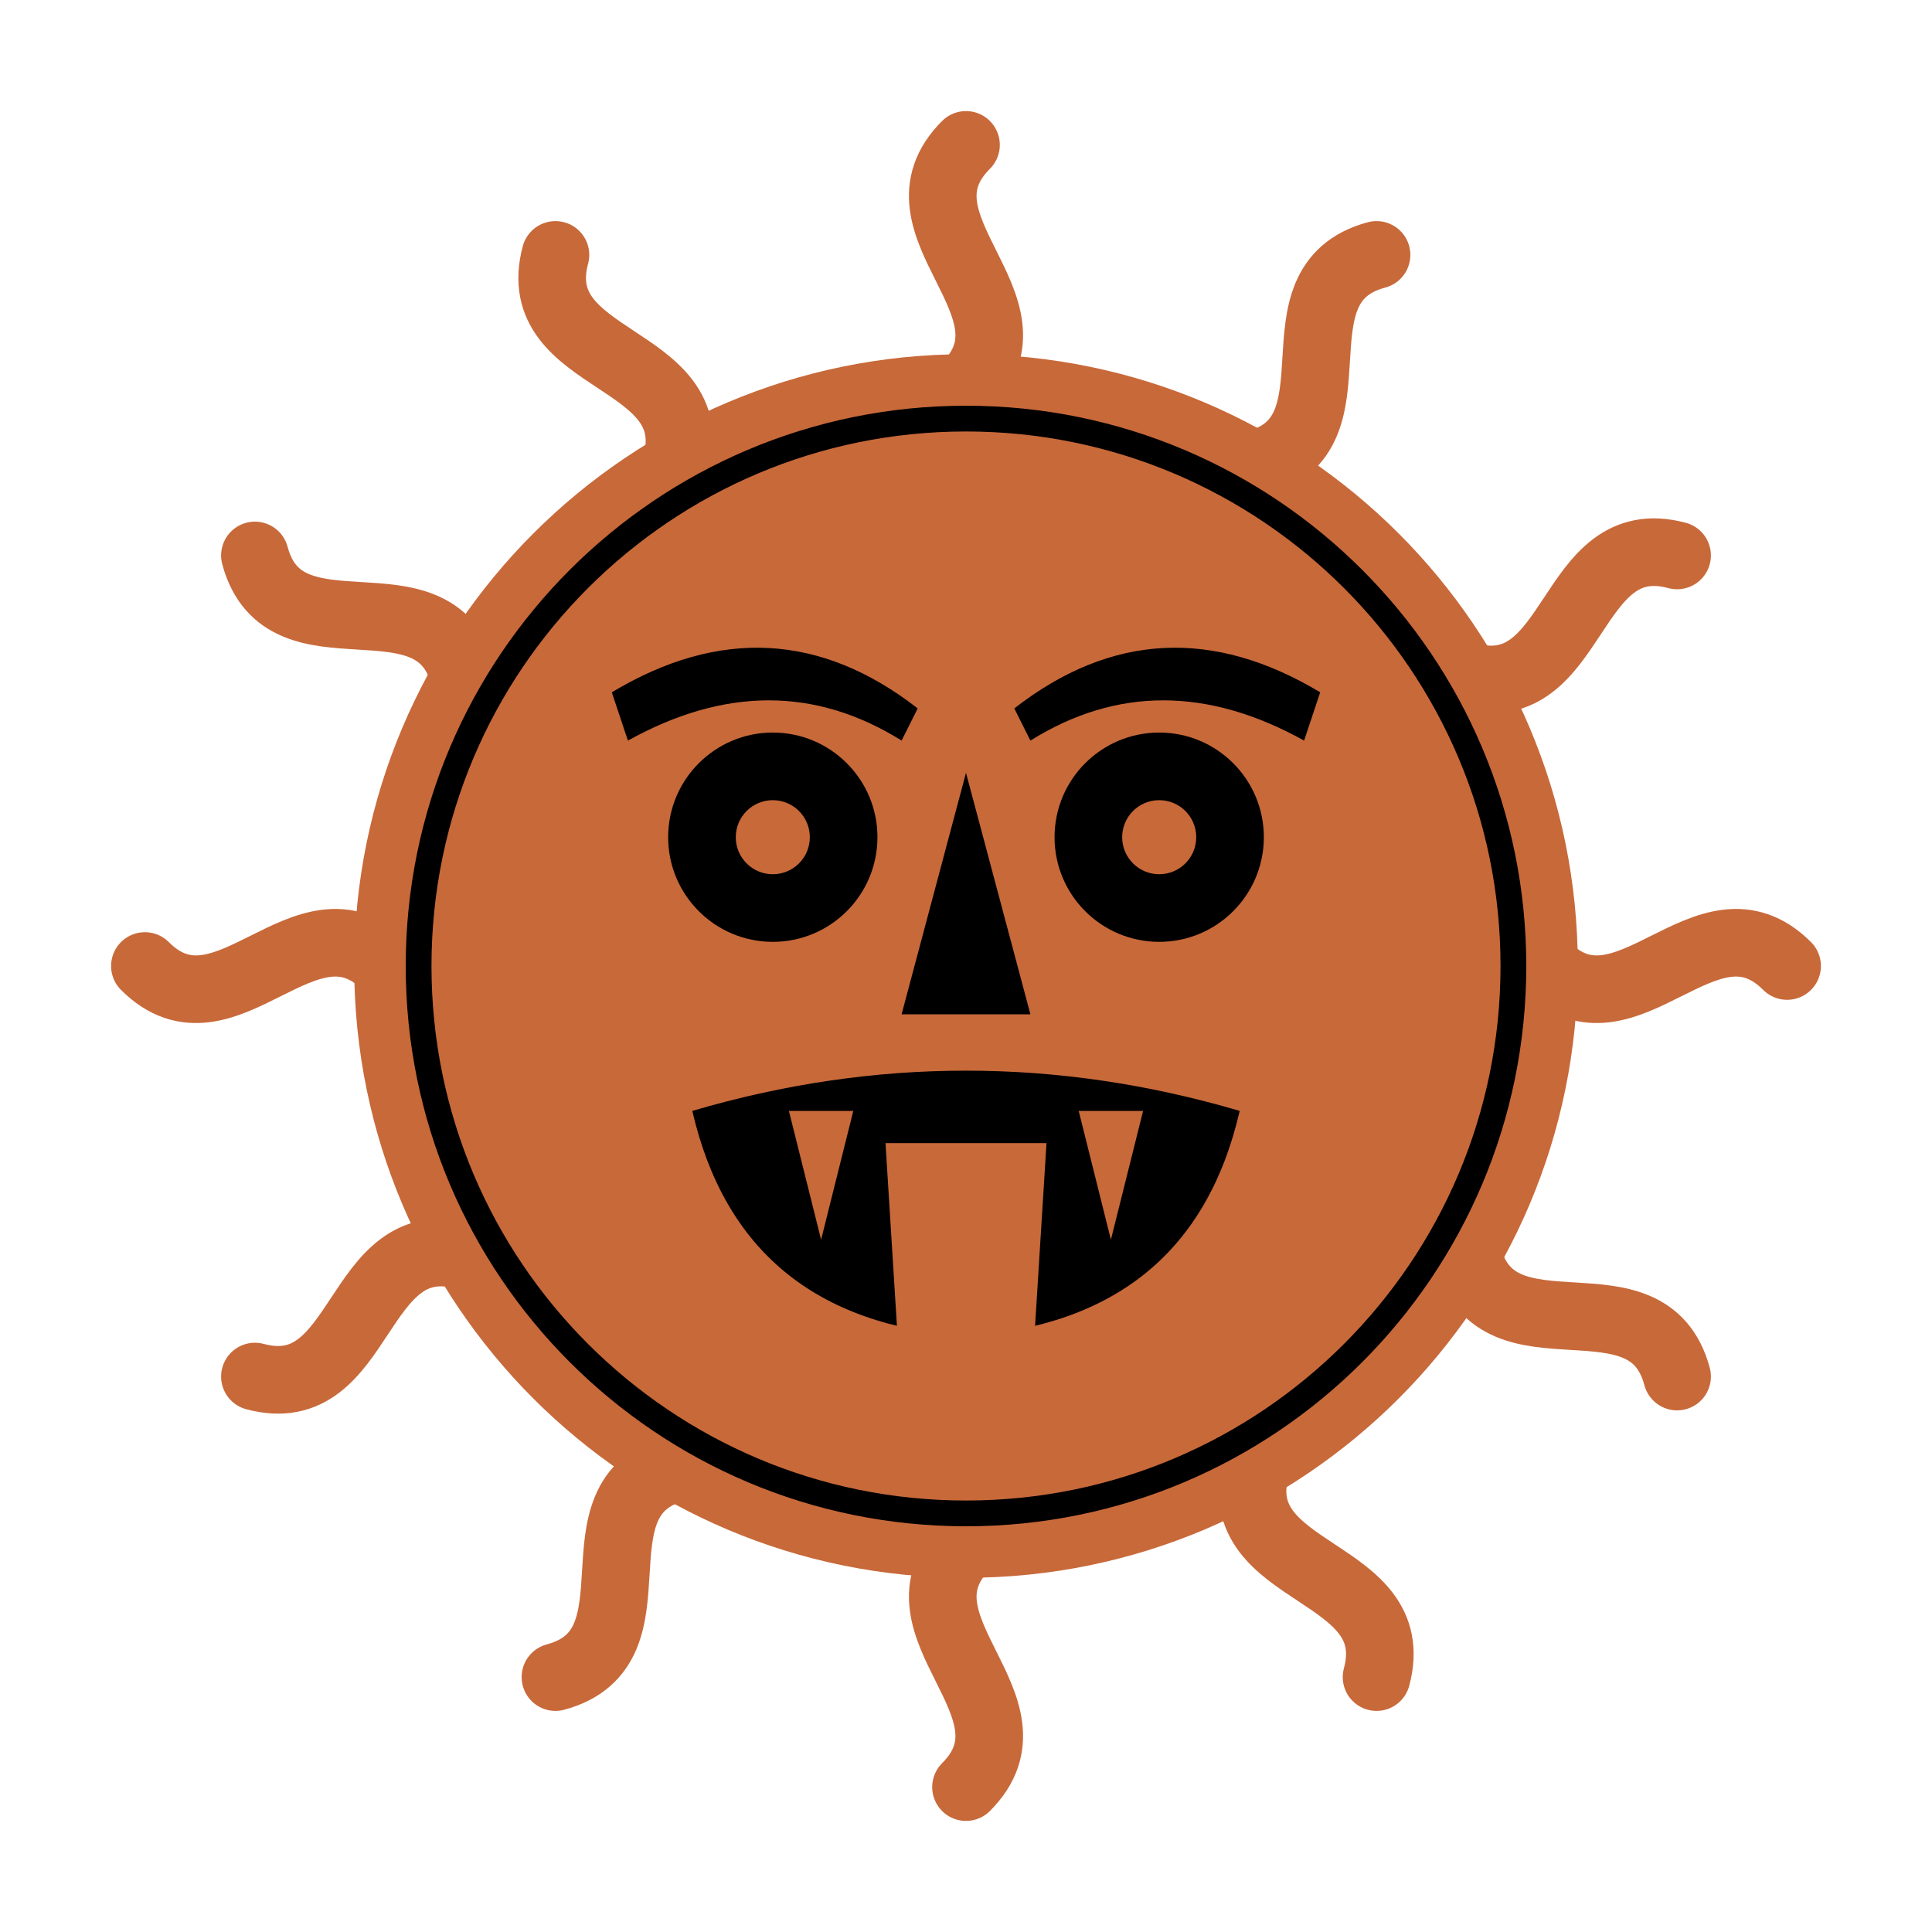
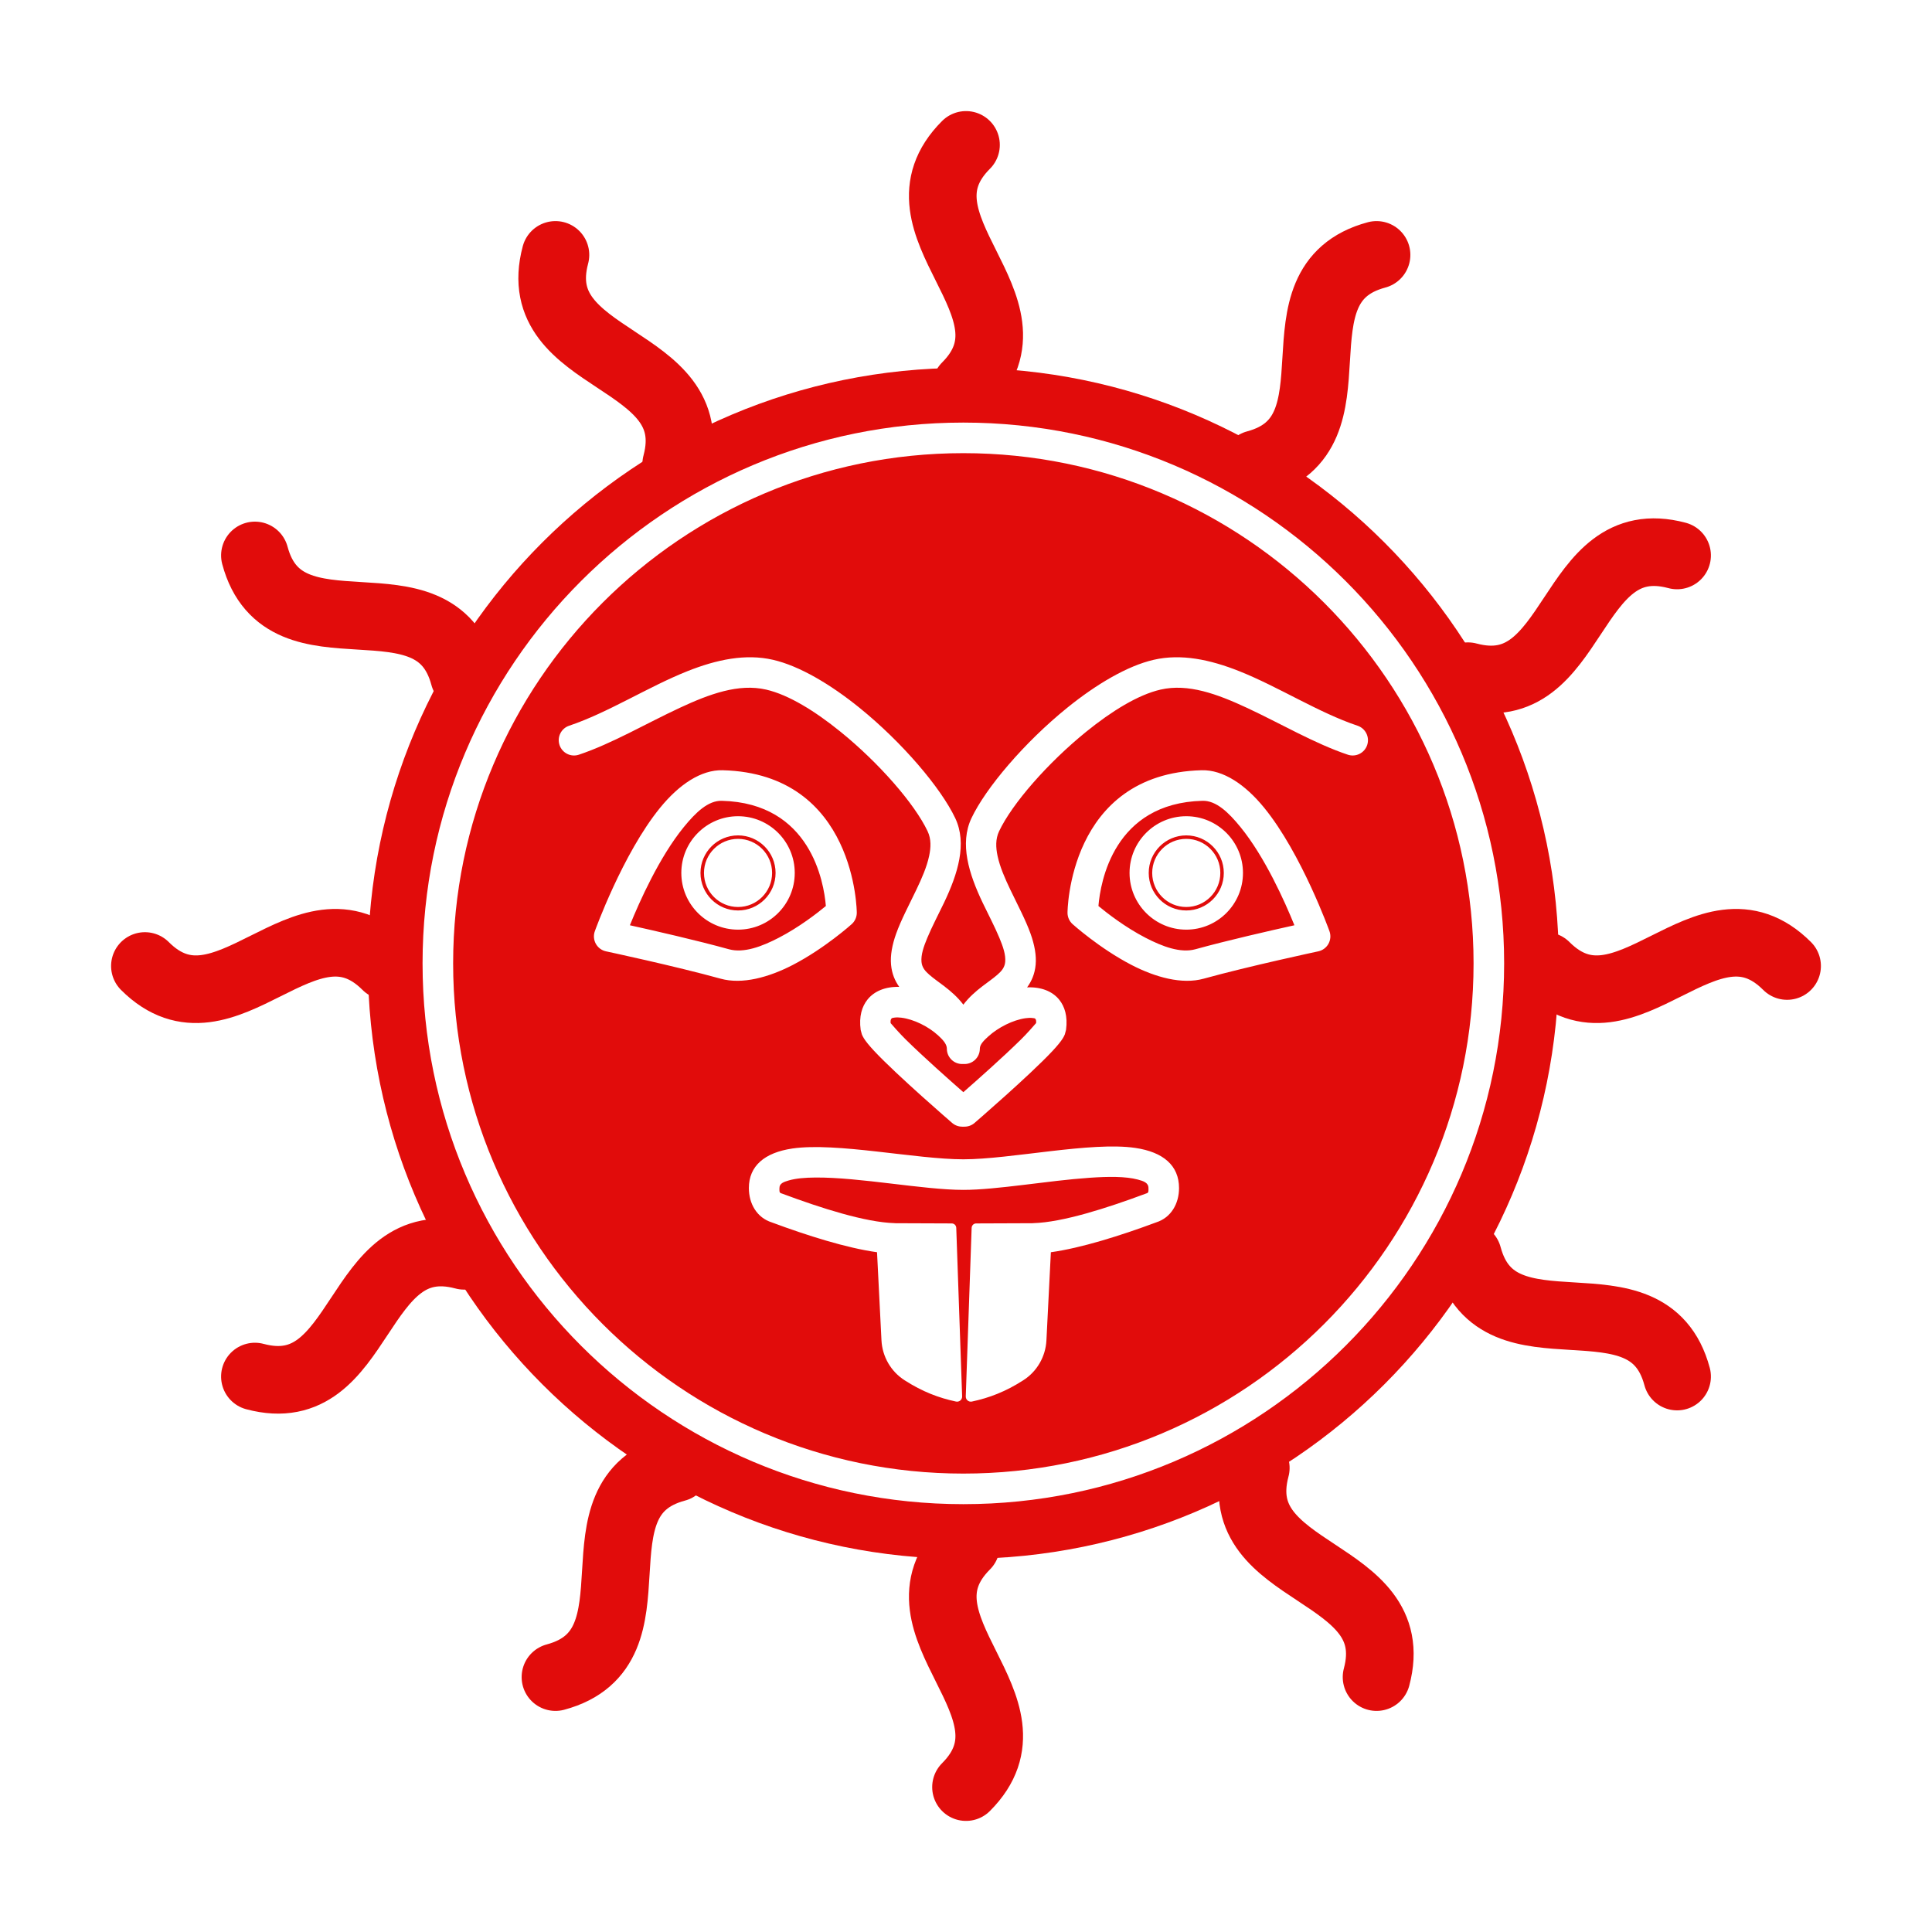
- <svg xmlns="http://www.w3.org/2000/svg" viewBox="-60 -60 120 120">
-   <g fill="none" stroke="#C8693A" stroke-width="4.2" stroke-linecap="round">
-     <path id="s" d="M0 -36 C 5 -41, -5 -46, 0 -51" />
-     <use href="#s" transform="rotate(30)" />
-     <use href="#s" transform="rotate(60)" />
-     <use href="#s" transform="rotate(90)" />
-     <use href="#s" transform="rotate(120)" />
-     <use href="#s" transform="rotate(150)" />
-     <use href="#s" transform="rotate(180)" />
-     <use href="#s" transform="rotate(210)" />
-     <use href="#s" transform="rotate(240)" />
-     <use href="#s" transform="rotate(270)" />
-     <use href="#s" transform="rotate(300)" />
-     <use href="#s" transform="rotate(330)" />
-   </g>
-   <circle r="38" fill="#C8693A" />
-   <circle r="34" fill="none" stroke="#000" stroke-width="1.6" />
-   <g fill="#000">
-     <circle cx="-12" cy="-8" r="6.5" />
-     <circle cx="12" cy="-8" r="6.5" />
-     <path d="M-22 -17 Q -12 -23 -3 -16 L -4 -14 Q -12 -19 -21 -14 Z" />
-     <path d="M22 -17 Q 12 -23 3 -16 L 4 -14 Q 12 -19 21 -14 Z" />
-     <path d="M0 -12 L -4 3 L 4 3 Z" />
-     <path d="M-17 9 Q 0 4 17 9 Q 14 22 0 23 Q -14 22 -17 9 Z" />
-   </g>
-   <g fill="#C8693A">
-     <circle cx="-12" cy="-8" r="2.3" />
-     <circle cx="12" cy="-8" r="2.3" />
-     <path d="M-11 9 L -7 9 L -9 17 Z" />
-     <path d="M11 9 L 7 9 L 9 17 Z" />
-     <path d="M-5 11 L 5 11 L 4 27 Q 0 31 -4 27 Z" />
+ <svg xmlns="http://www.w3.org/2000/svg" xmlns:ns1="https://www.affinity.studio/" width="100%" height="100%" viewBox="0 0 120 120" version="1.1" xml:space="preserve" style="fill-rule:evenodd;clip-rule:evenodd;stroke-linecap:round;">
+   <g transform="matrix(1,0,0,1,0,-1944)">
+     <g id="Artboard1" transform="matrix(1,0,0,1,0,1944)">
+       <rect x="0" y="0" width="120" height="120" style="fill:none;" />
+       <g transform="matrix(1,0,0,1,60,60)">
+         <path id="s" d="M0,-36C5,-41 -5,-46 0,-51" style="fill:none;fill-rule:nonzero;stroke:rgb(225,12,11);stroke-width:4.2px;" />
+         <g id="s1" ns1:id="s" transform="matrix(0.866025,0.5,-0.5,0.866025,0,0)">
+           <path d="M0,-36C5,-41 -5,-46 0,-51" style="fill:none;fill-rule:nonzero;stroke:rgb(225,12,11);stroke-width:4.2px;" />
+         </g>
+         <g id="s2" ns1:id="s" transform="matrix(0.5,0.866025,-0.866025,0.5,0,0)">
+           <path d="M0,-36C5,-41 -5,-46 0,-51" style="fill:none;fill-rule:nonzero;stroke:rgb(225,12,11);stroke-width:4.2px;" />
+         </g>
+         <g id="s3" ns1:id="s" transform="matrix(-0,1,-1,-0,0,0)">
+           <path d="M0,-36C5,-41 -5,-46 0,-51" style="fill:none;fill-rule:nonzero;stroke:rgb(225,12,11);stroke-width:4.2px;" />
+         </g>
+         <g id="s4" ns1:id="s" transform="matrix(-0.5,0.866025,-0.866025,-0.5,0,0)">
+           <path d="M0,-36C5,-41 -5,-46 0,-51" style="fill:none;fill-rule:nonzero;stroke:rgb(225,12,11);stroke-width:4.2px;" />
+         </g>
+         <g id="s5" ns1:id="s" transform="matrix(-0.866025,0.5,-0.5,-0.866025,0,0)">
+           <path d="M0,-36C5,-41 -5,-46 0,-51" style="fill:none;fill-rule:nonzero;stroke:rgb(225,12,11);stroke-width:4.2px;" />
+         </g>
+         <g id="s6" ns1:id="s" transform="matrix(-1,-0,0,-1,0,0)">
+           <path d="M0,-36C5,-41 -5,-46 0,-51" style="fill:none;fill-rule:nonzero;stroke:rgb(225,12,11);stroke-width:4.2px;" />
+         </g>
+         <g id="s7" ns1:id="s" transform="matrix(-0.866025,-0.5,0.5,-0.866025,0,0)">
+           <path d="M0,-36C5,-41 -5,-46 0,-51" style="fill:none;fill-rule:nonzero;stroke:rgb(225,12,11);stroke-width:4.2px;" />
+         </g>
+         <g id="s8" ns1:id="s" transform="matrix(-0.5,-0.866025,0.866025,-0.5,0,0)">
+           <path d="M0,-36C5,-41 -5,-46 0,-51" style="fill:none;fill-rule:nonzero;stroke:rgb(225,12,11);stroke-width:4.2px;" />
+         </g>
+         <g id="s9" ns1:id="s" transform="matrix(0,-1,1,0,0,0)">
+           <path d="M0,-36C5,-41 -5,-46 0,-51" style="fill:none;fill-rule:nonzero;stroke:rgb(225,12,11);stroke-width:4.2px;" />
+         </g>
+         <g id="s10" ns1:id="s" transform="matrix(0.5,-0.866025,0.866025,0.5,0,0)">
+           <path d="M0,-36C5,-41 -5,-46 0,-51" style="fill:none;fill-rule:nonzero;stroke:rgb(225,12,11);stroke-width:4.2px;" />
+         </g>
+         <g id="s11" ns1:id="s" transform="matrix(0.866025,-0.5,0.5,0.866025,0,0)">
+           <path d="M0,-36C5,-41 -5,-46 0,-51" style="fill:none;fill-rule:nonzero;stroke:rgb(225,12,11);stroke-width:4.2px;" />
+         </g>
+       </g>
+       <g transform="matrix(0.158252,0,0,0.158252,-186.4614,309.5702)">
+         <path d="M1556.358,-1811.792C1685.35,-1811.792 1790.075,-1707.067 1790.075,-1578.075C1790.075,-1449.083 1685.35,-1344.358 1556.358,-1344.358C1427.366,-1344.358 1322.641,-1449.083 1322.641,-1578.075C1322.641,-1707.067 1427.366,-1811.792 1556.358,-1811.792ZM1556.358,-1790.327C1439.213,-1790.327 1344.106,-1695.22 1344.106,-1578.075C1344.106,-1460.93 1439.213,-1365.823 1556.358,-1365.823C1673.503,-1365.823 1768.61,-1460.93 1768.61,-1578.075C1768.61,-1695.22 1673.503,-1790.327 1556.358,-1790.327ZM1556.358,-1778.327C1666.88,-1778.327 1756.61,-1688.597 1756.61,-1578.075C1756.61,-1467.553 1666.88,-1377.823 1556.358,-1377.823C1445.836,-1377.823 1356.106,-1467.553 1356.106,-1578.075C1356.106,-1688.597 1445.836,-1778.327 1556.358,-1778.327ZM1411.711,-1590.681C1411.13,-1589.052 1411.28,-1587.252 1412.122,-1585.742C1412.965,-1584.231 1414.418,-1583.158 1416.109,-1582.797C1416.109,-1582.797 1443.259,-1577.003 1461.114,-1572.06C1469.596,-1569.712 1480.018,-1572.605 1489.369,-1577.435C1501.955,-1583.936 1512.55,-1593.485 1512.55,-1593.485C1513.813,-1594.623 1514.534,-1596.245 1514.533,-1597.945C1514.533,-1597.945 1514.382,-1652.549 1461.856,-1653.877C1453.403,-1654.09 1444.76,-1648.256 1437.327,-1639.135C1422.617,-1621.084 1411.711,-1590.681 1411.711,-1590.681ZM1425.477,-1593.033C1429.25,-1602.337 1437.043,-1619.792 1446.629,-1631.555C1451.343,-1637.338 1456.192,-1642.016 1461.553,-1641.881C1496.419,-1640.999 1501.621,-1609.957 1502.397,-1600.589C1498.996,-1597.773 1491.883,-1592.24 1483.862,-1588.097C1477.343,-1584.729 1470.229,-1581.988 1464.315,-1583.625C1451.812,-1587.086 1434.82,-1590.961 1425.477,-1593.033ZM1467.925,-1635.83C1455.64,-1635.83 1445.665,-1625.856 1445.665,-1613.571C1445.665,-1601.285 1455.64,-1591.311 1467.925,-1591.311C1480.21,-1591.311 1490.184,-1601.285 1490.184,-1613.571C1490.184,-1625.856 1480.21,-1635.83 1467.925,-1635.83ZM1467.925,-1628.307C1476.058,-1628.307 1482.661,-1621.704 1482.661,-1613.571C1482.661,-1605.438 1476.058,-1598.835 1467.925,-1598.835C1459.792,-1598.835 1453.189,-1605.438 1453.189,-1613.571C1453.189,-1621.704 1459.792,-1628.307 1467.925,-1628.307ZM1467.925,-1626.94C1460.546,-1626.94 1454.556,-1620.95 1454.556,-1613.571C1454.556,-1606.192 1460.546,-1600.201 1467.925,-1600.201C1475.304,-1600.201 1481.294,-1606.192 1481.294,-1613.571C1481.294,-1620.95 1475.304,-1626.94 1467.925,-1626.94ZM1556.358,-1561.866C1554.147,-1564.801 1551.488,-1567.097 1548.796,-1569.163C1546.799,-1570.695 1544.784,-1572.063 1543.055,-1573.567C1541.497,-1574.923 1540.144,-1576.349 1539.933,-1578.628C1539.671,-1581.455 1540.778,-1584.635 1542.209,-1588.082C1544.027,-1592.46 1546.5,-1597.121 1548.763,-1601.854C1554.212,-1613.251 1557.899,-1625.094 1553.174,-1635.072C1547.547,-1646.954 1532.384,-1664.804 1515.628,-1678.365C1504.182,-1687.629 1491.981,-1694.844 1481.651,-1697.22C1470.906,-1699.691 1459.577,-1697.34 1448.055,-1692.753C1432.693,-1686.636 1416.898,-1676.462 1401.647,-1671.353C1398.507,-1670.302 1396.812,-1666.898 1397.864,-1663.758C1398.915,-1660.618 1402.319,-1658.923 1405.459,-1659.975C1418.451,-1664.327 1431.854,-1672.223 1445.044,-1678.365C1456.723,-1683.803 1468.154,-1688.01 1478.961,-1685.525C1487.857,-1683.479 1498.222,-1677.015 1508.079,-1669.038C1523.277,-1656.737 1537.224,-1640.714 1542.328,-1629.936C1543.764,-1626.903 1543.653,-1623.594 1542.919,-1620.188C1541.988,-1615.866 1540.038,-1611.423 1537.937,-1607.03C1535.073,-1601.041 1531.921,-1595.147 1529.993,-1589.763C1528.419,-1585.37 1527.641,-1581.228 1527.984,-1577.522C1528.304,-1574.066 1529.468,-1571.271 1531.203,-1568.844C1525.805,-1568.997 1521.329,-1567.191 1518.652,-1563.759C1516.599,-1561.127 1515.331,-1557.327 1516.056,-1551.966L1516.526,-1550.209C1516.709,-1549.752 1516.974,-1549.214 1517.345,-1548.617C1518.074,-1547.444 1519.462,-1545.729 1521.353,-1543.704C1530.307,-1534.122 1551.969,-1515.438 1551.969,-1515.438C1553.059,-1514.499 1554.448,-1513.983 1555.886,-1513.983L1556.829,-1513.983C1558.267,-1513.983 1559.657,-1514.499 1560.746,-1515.438C1560.746,-1515.438 1582.408,-1534.122 1591.362,-1543.704C1593.254,-1545.729 1594.641,-1547.444 1595.37,-1548.617C1595.742,-1549.214 1596.007,-1549.752 1596.189,-1550.209L1596.659,-1551.966C1597.389,-1557.362 1596.097,-1561.151 1594.032,-1563.752C1591.335,-1567.148 1586.818,-1568.898 1581.373,-1568.65C1583.185,-1571.122 1584.404,-1573.973 1584.732,-1577.522C1585.075,-1581.228 1584.297,-1585.37 1582.723,-1589.763C1580.794,-1595.147 1577.642,-1601.041 1574.779,-1607.03C1572.678,-1611.423 1570.727,-1615.866 1569.797,-1620.188C1569.063,-1623.594 1568.951,-1626.903 1570.387,-1629.936C1575.491,-1640.714 1589.438,-1656.737 1604.637,-1669.038C1614.493,-1677.015 1624.859,-1683.479 1633.755,-1685.525C1644.561,-1688.01 1655.993,-1683.803 1667.672,-1678.365C1680.862,-1672.223 1694.264,-1664.327 1707.257,-1659.975C1710.397,-1658.923 1713.8,-1660.618 1714.852,-1663.758C1715.904,-1666.898 1714.208,-1670.302 1711.068,-1671.353C1695.817,-1676.462 1680.022,-1686.636 1664.66,-1692.753C1653.139,-1697.34 1641.81,-1699.691 1631.065,-1697.22C1620.735,-1694.844 1608.534,-1687.629 1597.088,-1678.365C1580.332,-1664.804 1565.169,-1646.954 1559.542,-1635.072C1554.817,-1625.094 1558.503,-1613.251 1563.952,-1601.854C1566.215,-1597.121 1568.689,-1592.46 1570.507,-1588.082C1571.938,-1584.635 1573.044,-1581.455 1572.783,-1578.628C1572.572,-1576.349 1571.219,-1574.923 1569.661,-1573.567C1567.932,-1572.063 1565.917,-1570.695 1563.92,-1569.163C1561.227,-1567.097 1558.569,-1564.801 1556.358,-1561.866ZM1562.845,-1544.869C1563.014,-1546.455 1564.516,-1547.902 1566.159,-1549.402C1570.064,-1552.967 1575.904,-1555.885 1580.807,-1556.559C1581.801,-1556.696 1582.743,-1556.738 1583.592,-1556.615C1583.997,-1556.556 1584.408,-1556.574 1584.634,-1556.29C1584.953,-1555.888 1584.975,-1555.332 1584.904,-1554.63C1584.056,-1553.645 1581.397,-1550.59 1578.942,-1548.172C1571.893,-1541.229 1561.647,-1532.152 1556.358,-1527.525C1551.069,-1532.152 1540.823,-1541.229 1533.774,-1548.172C1531.325,-1550.584 1528.673,-1553.629 1527.819,-1554.623C1527.75,-1555.363 1527.781,-1555.951 1528.114,-1556.378C1528.355,-1556.688 1528.79,-1556.702 1529.224,-1556.773C1530.067,-1556.91 1531.004,-1556.883 1531.991,-1556.761C1536.857,-1556.162 1542.653,-1553.319 1546.528,-1549.735C1548.203,-1548.186 1549.688,-1546.627 1549.868,-1544.919C1549.877,-1544.746 1549.884,-1544.572 1549.889,-1544.395C1549.986,-1541.118 1552.697,-1538.525 1555.975,-1538.574C1556.104,-1538.576 1556.231,-1538.582 1556.358,-1538.592C1556.484,-1538.582 1556.612,-1538.576 1556.74,-1538.574C1560.019,-1538.525 1562.729,-1541.118 1562.827,-1544.395C1562.832,-1544.555 1562.838,-1544.713 1562.845,-1544.869ZM1695.663,-1582.797C1697.354,-1583.158 1698.808,-1584.231 1699.65,-1585.742C1700.493,-1587.252 1700.643,-1589.052 1700.062,-1590.681C1700.062,-1590.681 1689.156,-1621.084 1674.445,-1639.135C1667.012,-1648.256 1658.37,-1654.09 1649.917,-1653.877C1597.39,-1652.549 1597.239,-1597.945 1597.239,-1597.945C1597.238,-1596.245 1597.959,-1594.623 1599.222,-1593.485C1599.222,-1593.485 1609.817,-1583.936 1622.403,-1577.435C1631.754,-1572.605 1642.176,-1569.712 1650.659,-1572.06C1668.513,-1577.003 1695.663,-1582.797 1695.663,-1582.797ZM1686.296,-1593.033C1676.952,-1590.961 1659.96,-1587.086 1647.457,-1583.625C1641.544,-1581.988 1634.43,-1584.729 1627.911,-1588.097C1619.89,-1592.24 1612.776,-1597.773 1609.376,-1600.588C1610.152,-1609.957 1615.354,-1640.999 1650.22,-1641.881C1655.58,-1642.016 1660.429,-1637.338 1665.143,-1631.555C1674.729,-1619.792 1682.522,-1602.337 1686.296,-1593.033ZM1643.847,-1635.83C1631.562,-1635.83 1621.588,-1625.856 1621.588,-1613.571C1621.588,-1601.285 1631.562,-1591.311 1643.847,-1591.311C1656.133,-1591.311 1666.107,-1601.285 1666.107,-1613.571C1666.107,-1625.856 1656.133,-1635.83 1643.847,-1635.83ZM1643.847,-1628.307C1651.98,-1628.307 1658.583,-1621.704 1658.583,-1613.571C1658.583,-1605.438 1651.98,-1598.835 1643.847,-1598.835C1635.714,-1598.835 1629.112,-1605.438 1629.112,-1613.571C1629.112,-1621.704 1635.714,-1628.307 1643.847,-1628.307ZM1643.847,-1626.94C1636.469,-1626.94 1630.478,-1620.95 1630.478,-1613.571C1630.478,-1606.192 1636.469,-1600.201 1643.847,-1600.201C1651.226,-1600.201 1657.217,-1606.192 1657.217,-1613.571C1657.217,-1620.95 1651.226,-1626.94 1643.847,-1626.94ZM1583.408,-1476.088L1561.377,-1476.003C1560.425,-1475.999 1559.646,-1475.235 1559.613,-1474.273L1557.307,-1408.134C1557.285,-1407.518 1557.544,-1406.925 1558.009,-1406.527C1558.473,-1406.128 1559.093,-1405.967 1559.691,-1406.089C1566.457,-1407.526 1572.868,-1409.947 1579.826,-1414.412C1585.232,-1417.829 1588.645,-1423.704 1588.967,-1430.145C1589.453,-1439.667 1590.196,-1454.476 1590.708,-1464.701C1602.587,-1466.349 1618.011,-1471.194 1632.043,-1476.419C1637.861,-1478.261 1641.011,-1483.736 1641.011,-1489.884C1641.011,-1498.74 1634.816,-1504.026 1623.837,-1505.645C1606.529,-1508.198 1574.893,-1501.172 1556.358,-1501.172C1537.835,-1501.172 1506.427,-1507.937 1489.254,-1505.411C1478.311,-1503.801 1472.177,-1498.541 1472.177,-1489.884C1472.177,-1483.736 1475.326,-1478.262 1481.152,-1476.417C1495.177,-1471.193 1510.6,-1466.349 1522.479,-1464.701C1522.991,-1454.476 1523.734,-1439.667 1524.22,-1430.145C1524.542,-1423.704 1527.956,-1417.829 1533.361,-1414.412C1540.319,-1409.947 1546.731,-1407.526 1553.497,-1406.089C1554.094,-1405.967 1554.714,-1406.128 1555.179,-1406.527C1555.644,-1406.925 1555.902,-1407.518 1555.88,-1408.134L1553.574,-1474.273C1553.541,-1475.235 1552.762,-1475.999 1551.81,-1476.003L1529.78,-1476.088C1529.628,-1476.104 1529.474,-1476.114 1529.319,-1476.119C1517.936,-1476.445 1500.652,-1481.952 1485.176,-1487.723C1485.05,-1487.77 1484.923,-1487.812 1484.795,-1487.851C1484.02,-1488.082 1484.177,-1489.075 1484.177,-1489.884C1484.177,-1491.707 1485.831,-1492.289 1487.782,-1492.861C1490.615,-1493.691 1494.191,-1493.989 1498.223,-1494.022C1515.71,-1494.165 1540.699,-1489.172 1556.358,-1489.172C1569.537,-1489.172 1589.368,-1492.778 1605.902,-1493.926C1613.33,-1494.442 1620.023,-1494.504 1624.854,-1493.219C1627.117,-1492.616 1629.011,-1491.973 1629.011,-1489.884C1629.011,-1489.075 1629.167,-1488.082 1628.393,-1487.851C1628.264,-1487.812 1628.137,-1487.77 1628.012,-1487.723C1612.536,-1481.952 1595.251,-1476.445 1583.869,-1476.119C1583.713,-1476.114 1583.56,-1476.104 1583.408,-1476.088Z" style="fill:rgb(225,12,11);" />
+       </g>
+     </g>
  </g>
</svg>
